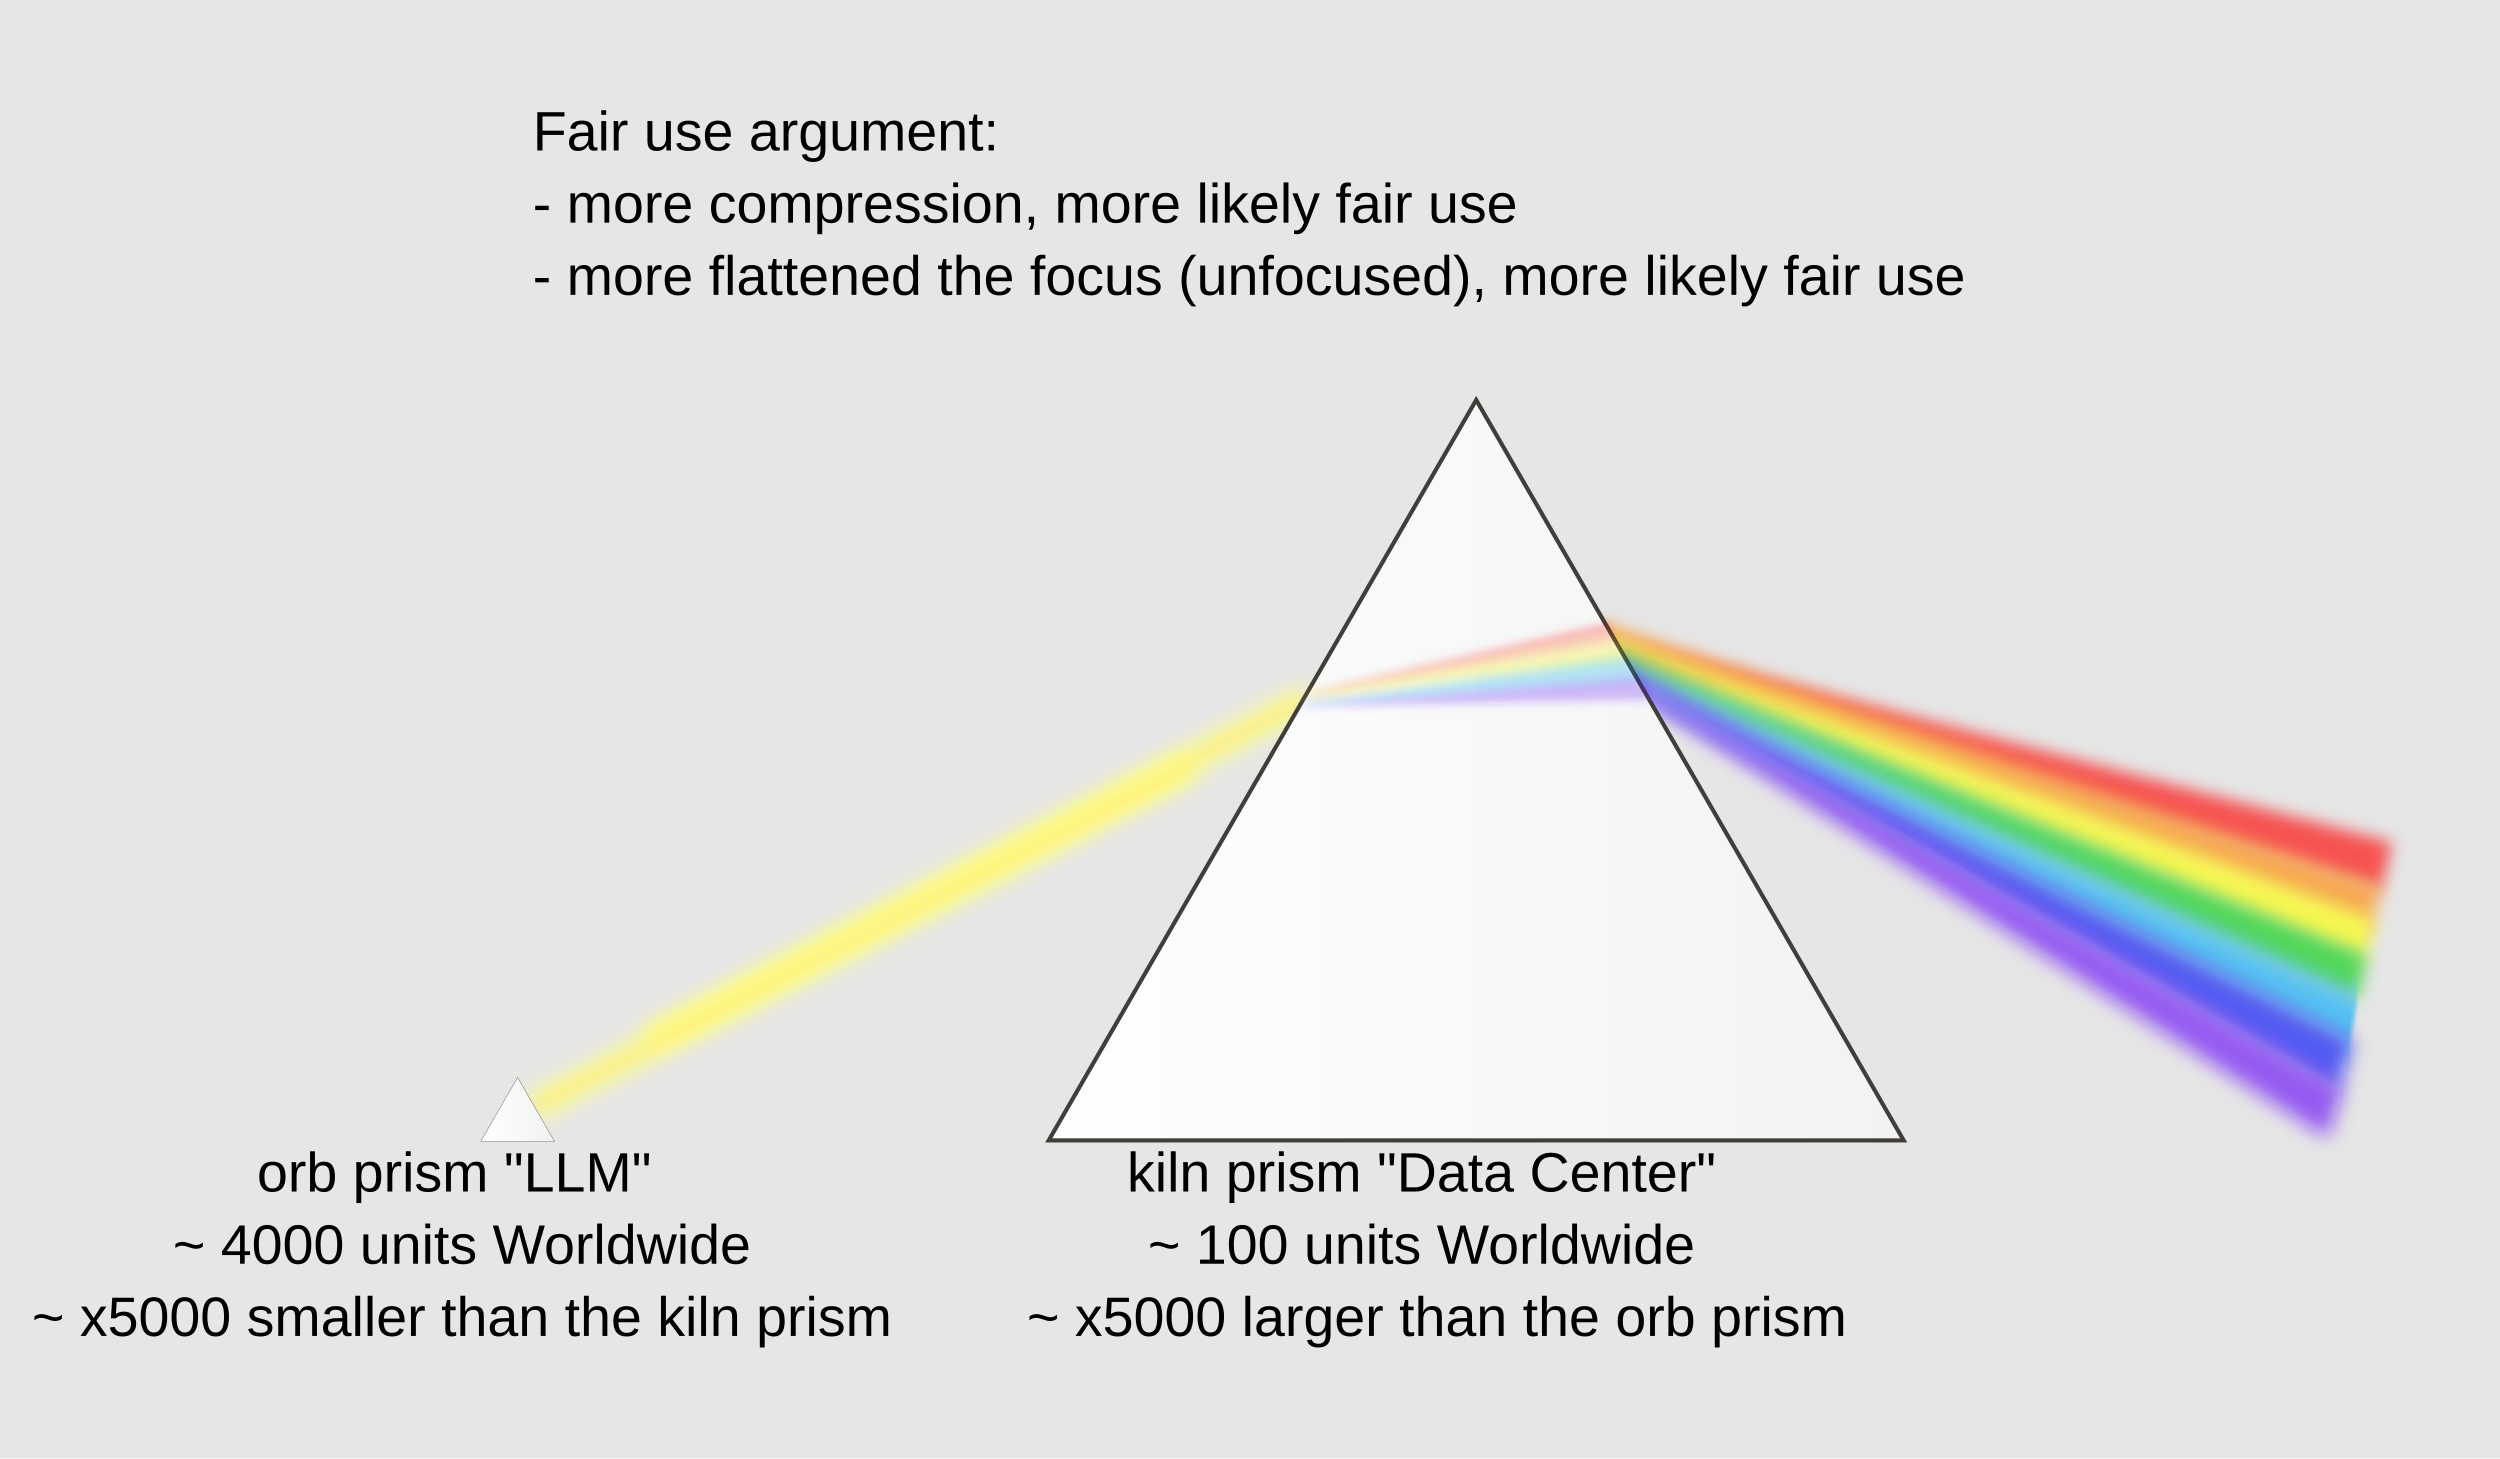
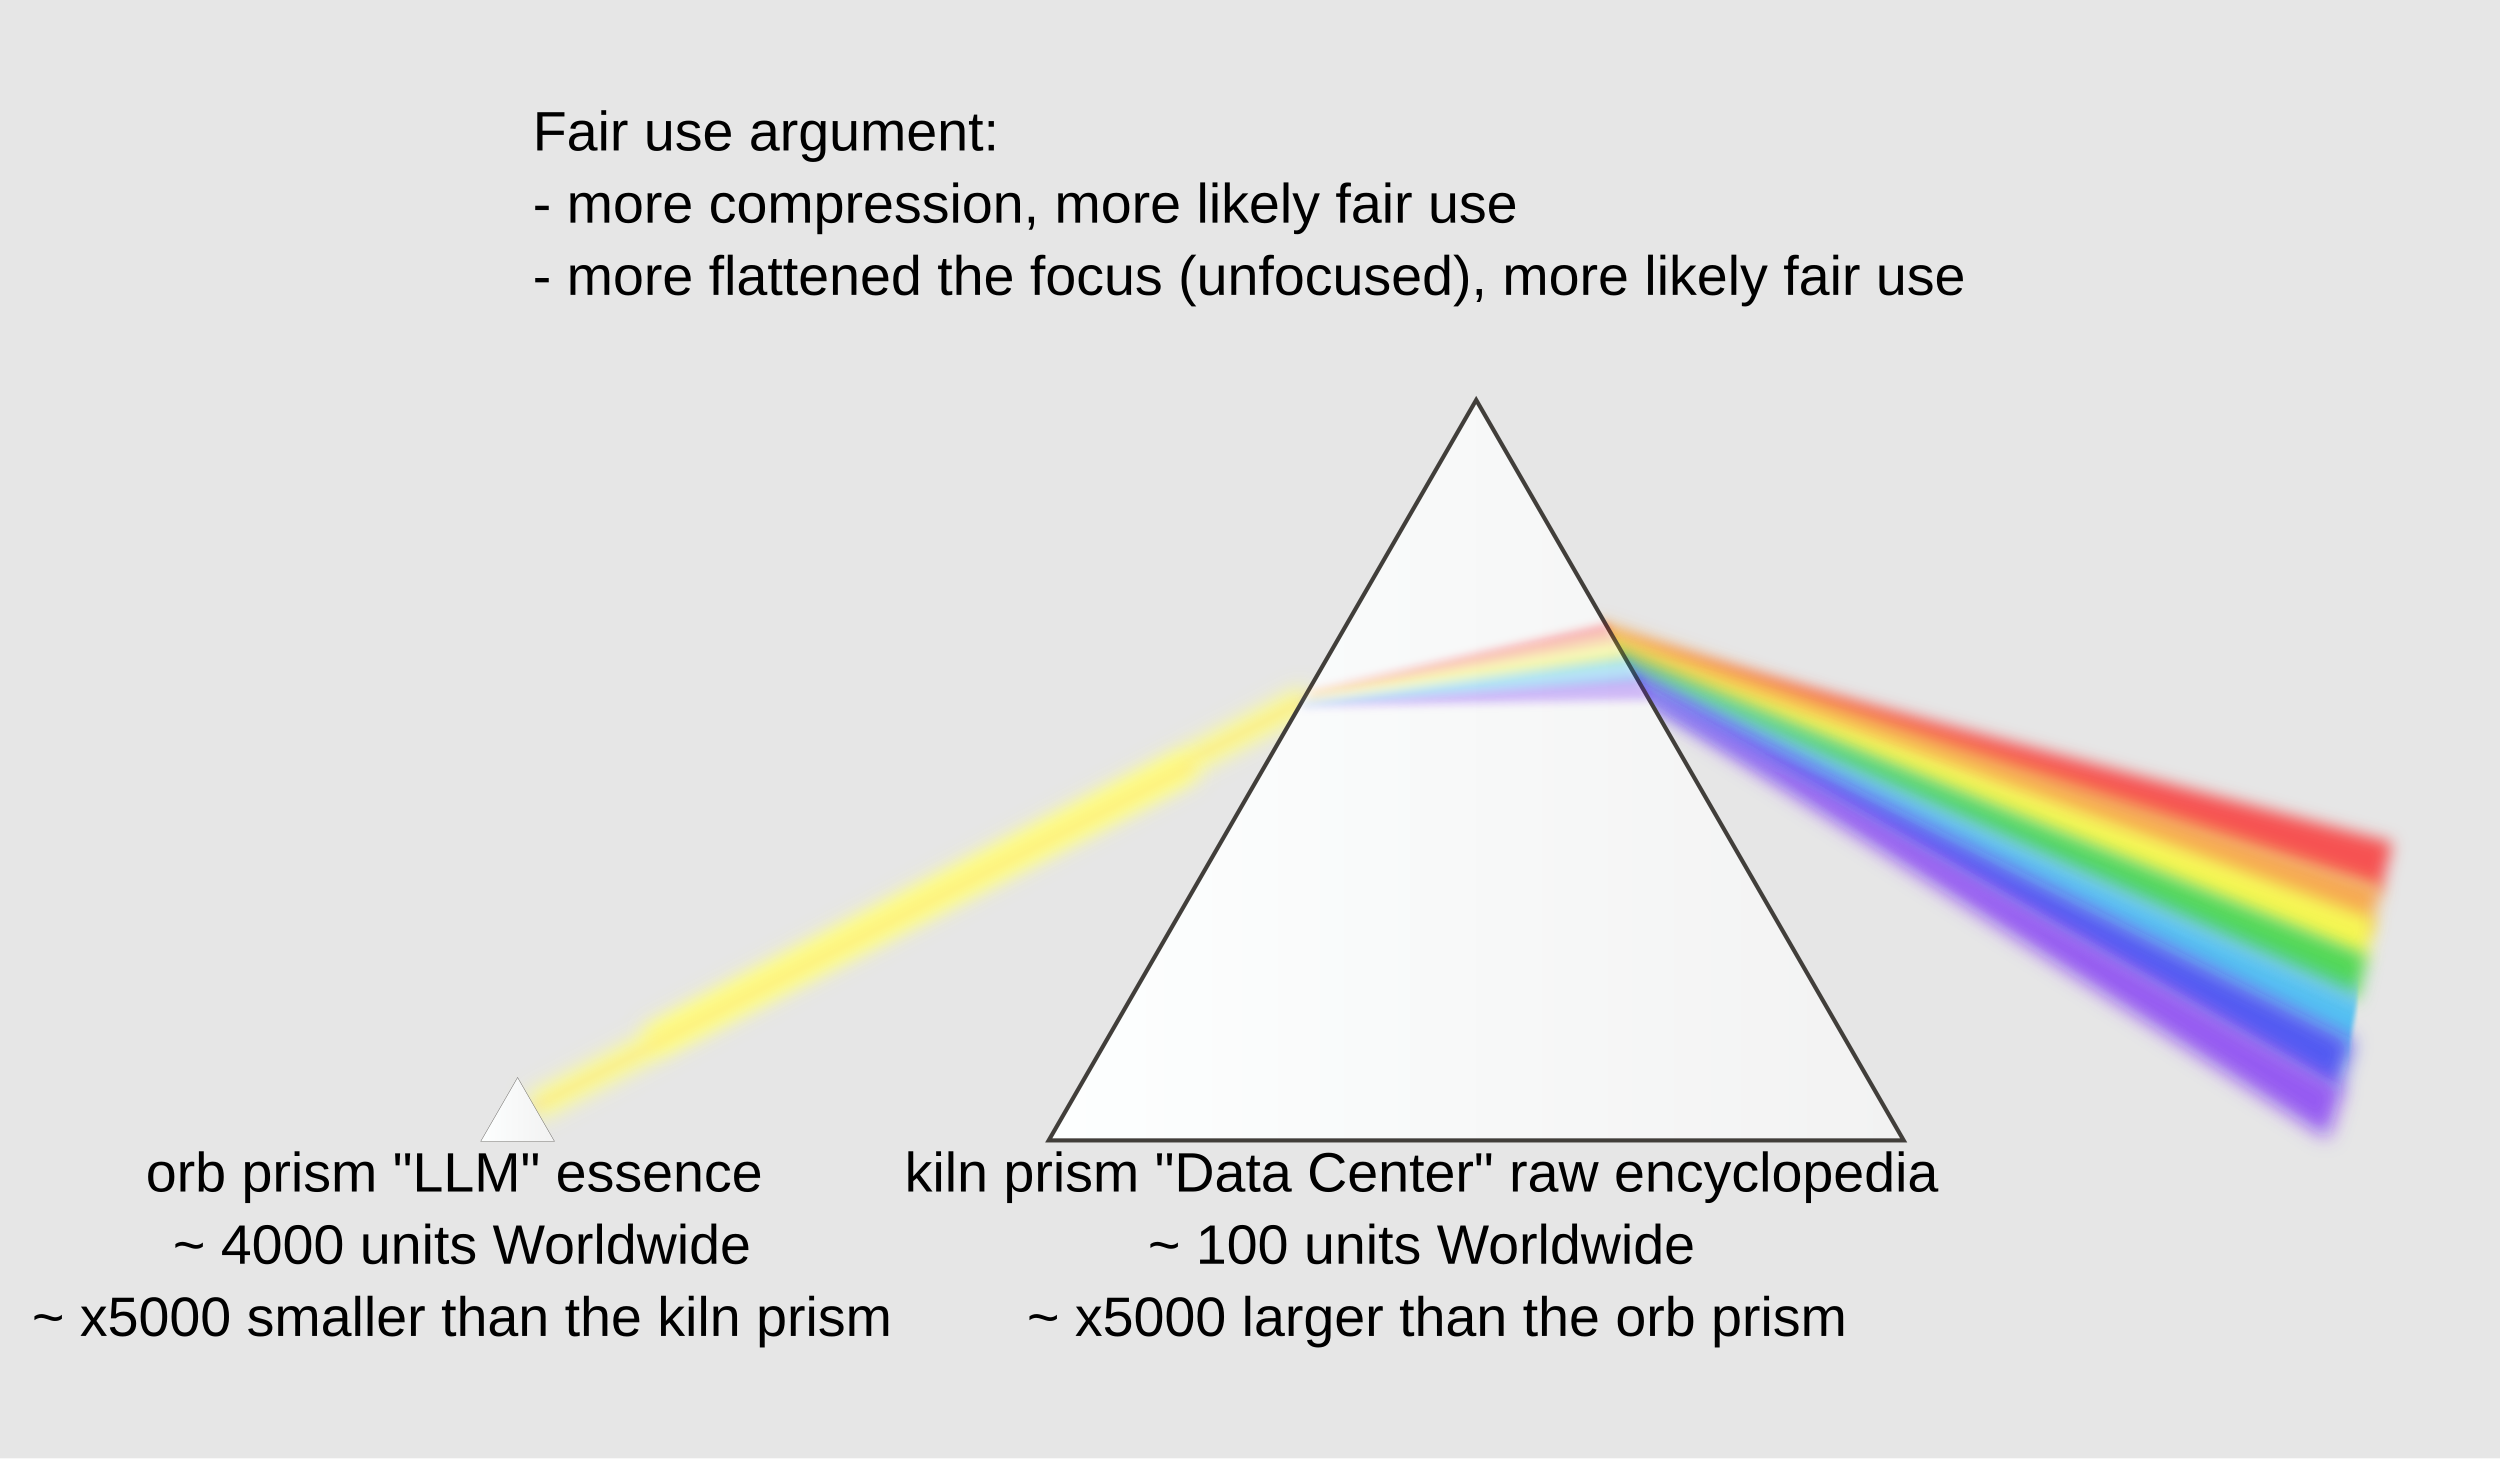
<svg xmlns="http://www.w3.org/2000/svg" xmlns:xlink="http://www.w3.org/1999/xlink" width="600" height="350" id="svg2" version="1.0">
  <defs id="defs4">
    <linearGradient id="linearGradient28439">
      <stop id="stop28441" offset="0" style="stop-color:#ffffff;stop-opacity:1;" />
      <stop id="stop28443" offset="1" style="stop-color:#ffffff;stop-opacity:1;" />
    </linearGradient>
    <linearGradient id="linearGradient26491">
      <stop id="stop26493" offset="0" style="stop-color:#efefef;stop-opacity:1;" />
      <stop id="stop26495" offset="1" style="stop-color:#efefef;stop-opacity:0;" />
    </linearGradient>
    <linearGradient id="linearGradient25510">
      <stop style="stop-color:#efefef;stop-opacity:0;" offset="0" id="stop25512" />
      <stop style="stop-color:#efefef;stop-opacity:1;" offset="1" id="stop25514" />
    </linearGradient>
    <linearGradient id="linearGradient12266">
      <stop style="stop-color:#ff0000;stop-opacity:1;" offset="0" id="stop12268" />
      <stop id="stop12274" offset="0.135" style="stop-color:#f87f00;stop-opacity:1;" />
      <stop style="stop-color:#ffff00;stop-opacity:1;" offset="0.397" id="stop12276" />
      <stop id="stop12278" offset="0.521" style="stop-color:#3aff0d;stop-opacity:1;" />
      <stop style="stop-color:#00a225;stop-opacity:1;" offset="0.63" id="stop12280" />
      <stop id="stop12282" offset="0.862" style="stop-color:#02d0ff;stop-opacity:1;" />
      <stop style="stop-color:#6d22ff;stop-opacity:1;" offset="1" id="stop12284" />
    </linearGradient>
    <linearGradient id="linearGradient9304">
      <stop style="stop-color:#fdffff;stop-opacity:1;" offset="0" id="stop9306" />
      <stop style="stop-color:#f2f2f2;stop-opacity:1;" offset="1" id="stop9308" />
    </linearGradient>
    <linearGradient id="linearGradient3136">
      <stop style="stop-color:#000000;stop-opacity:0.354;" offset="0" id="stop3138" />
      <stop style="stop-color:#000000;stop-opacity:0;" offset="1" id="stop3140" />
    </linearGradient>
    <filter id="filter7354" x="-0.021" y="-0.047" width="1.043" height="1.093">
      <feGaussianBlur stdDeviation="1.224" id="feGaussianBlur7356" />
    </filter>
    <linearGradient xlink:href="#linearGradient9304" id="linearGradient9310" x1="-14.525" y1="61.097" x2="191.668" y2="61.097" gradientUnits="userSpaceOnUse" spreadMethod="pad" />
    <filter id="filter10313" x="-0.047" y="-0.107" width="1.095" height="1.214">
      <feGaussianBlur stdDeviation="2.554" id="feGaussianBlur10315" />
    </filter>
    <filter x="-0.03" width="1.059" y="-0.123" height="1.246" id="filter18571">
      <feGaussianBlur stdDeviation="1.028" id="feGaussianBlur18573" />
    </filter>
    <filter id="filter24498" x="-0.024" y="-0.075" width="1.048" height="1.151">
      <feGaussianBlur stdDeviation="1.924" id="feGaussianBlur24500" />
    </filter>
    <filter id="filter24502" x="-0.026" y="-0.061" width="1.051" height="1.122">
      <feGaussianBlur stdDeviation="2.047" id="feGaussianBlur24504" />
    </filter>
    <filter id="filter24506" x="-0.025" y="-0.064" width="1.05" height="1.128">
      <feGaussianBlur stdDeviation="2.01" id="feGaussianBlur24508" />
    </filter>
    <filter id="filter24510" x="-0.026" y="-0.058" width="1.052" height="1.115">
      <feGaussianBlur stdDeviation="2.104" id="feGaussianBlur24512" />
    </filter>
    <filter id="filter24518" x="-0.021" y="-0.165" width="1.042" height="1.329">
      <feGaussianBlur stdDeviation="0.692" id="feGaussianBlur24520" />
    </filter>
    <filter id="filter24522" x="-0.029" y="-0.046" width="1.059" height="1.092">
      <feGaussianBlur stdDeviation="2.324" id="feGaussianBlur24524" />
    </filter>
    <filter id="filter24526" x="-0.028" y="-0.05" width="1.057" height="1.099">
      <feGaussianBlur stdDeviation="2.254" id="feGaussianBlur24528" />
    </filter>
    <linearGradient xlink:href="#linearGradient9304" id="linearGradient1" gradientUnits="userSpaceOnUse" x1="-14.525" y1="61.097" x2="191.668" y2="61.097" spreadMethod="pad" />
    <filter id="filter10313-6" x="-0.047" y="-0.107" width="1.095" height="1.214">
      <feGaussianBlur stdDeviation="2.554" id="feGaussianBlur10315-0" />
    </filter>
    <filter id="filter7354-6" x="-0.021" y="-0.047" width="1.043" height="1.093">
      <feGaussianBlur stdDeviation="1.224" id="feGaussianBlur7356-2" />
    </filter>
  </defs>
  <g id="layer1" transform="translate(129.308,-16.71709)">
    <rect style="fill:#e6e6e6;stroke-width:0;stroke-linejoin:round" id="rect1" width="600" height="350" x="-129.308" y="16.717" />
    <g id="g18575" transform="translate(26.99909,52.57305)">
      <path style="fill:#ff0000;fill-opacity:1;fill-rule:evenodd;stroke:#ffff82;stroke-width:6;stroke-linecap:butt;stroke-linejoin:miter;stroke-miterlimit:4;stroke-dasharray:none;stroke-opacity:1;filter:url(#filter10313)" d="M -0.714,213.857 C 157.857,131.714 157.857,131.714 157.857,131.714" id="path4301" />
      <path id="path3154" d="M -0.714,213.857 C 157.857,131.714 157.857,131.714 157.857,131.714" style="opacity:0.08;fill:#fb0031;fill-opacity:1;fill-rule:evenodd;stroke:#ff4e00;stroke-width:2;stroke-linecap:butt;stroke-linejoin:miter;stroke-miterlimit:4;stroke-dasharray:none;stroke-opacity:1;filter:url(#filter7354)" />
    </g>
    <g id="g18575-1" transform="translate(-0.972894,68.81732)">
      <path style="fill:#ff0000;fill-opacity:1;fill-rule:evenodd;stroke:#ffff82;stroke-width:6;stroke-linecap:butt;stroke-linejoin:miter;stroke-miterlimit:4;stroke-dasharray:none;stroke-opacity:1;filter:url(#filter10313-6)" d="M -0.714,213.857 C 157.857,131.714 157.857,131.714 157.857,131.714" id="path4301-8" />
      <path id="path3154-7" d="M -0.714,213.857 C 157.857,131.714 157.857,131.714 157.857,131.714" style="opacity:0.08;fill:#fb0031;fill-opacity:1;fill-rule:evenodd;stroke:#ff4e00;stroke-width:2;stroke-linecap:butt;stroke-linejoin:miter;stroke-miterlimit:4;stroke-dasharray:none;stroke-opacity:1;filter:url(#filter7354-6)" />
    </g>
    <g id="g24530" style="opacity:0.642" transform="translate(24.97878,51.56289)">
      <path style="opacity:1;fill:#ff0000;fill-opacity:1;fill-rule:evenodd;stroke:#000000;stroke-width:0;stroke-linecap:butt;stroke-linejoin:miter;stroke-miterlimit:4;stroke-dasharray:none;stroke-opacity:1;filter:url(#filter24498)" d="m 226.102,120.318 4.609,-2.553 v 0 l 189.19,49.589 -2.897,11.779 z" id="path18581" />
      <path id="path18583" d="m 224.524,116.815 4.647,-2.308 v 0 l 188.18,63.403 -3.42,11.789 z" style="opacity:1;fill:#ff8500;fill-opacity:1;fill-rule:evenodd;stroke:#000000;stroke-width:0;stroke-linecap:butt;stroke-linejoin:miter;stroke-miterlimit:4;stroke-dasharray:none;stroke-opacity:1;filter:url(#filter24506)" />
      <path style="opacity:1;fill:#ffff00;fill-opacity:1;fill-rule:evenodd;stroke:#000000;stroke-width:0;stroke-linecap:butt;stroke-linejoin:miter;stroke-miterlimit:4;stroke-dasharray:none;stroke-opacity:1;filter:url(#filter24502)" d="m 223.028,117.746 2.714,-1.993 189.892,69.941 -2.328,10.366 z" id="path18585" />
      <path id="path18587" d="m 220.844,119.266 2.14,-1.572 190.741,76.833 -2.467,10.814 z" style="opacity:1;fill:#00d000;fill-opacity:1;fill-rule:evenodd;stroke:#000000;stroke-width:0;stroke-linecap:butt;stroke-linejoin:miter;stroke-miterlimit:4;stroke-dasharray:none;stroke-opacity:1;filter:url(#filter24510)" />
      <path transform="matrix(2.197346,1.477702,-2.117474,3.097888,156.0869,-529.8737)" style="opacity:1;fill:#00abf8;fill-opacity:1;fill-rule:evenodd;stroke:#000000;stroke-width:0;stroke-linecap:butt;stroke-linejoin:miter;stroke-miterlimit:4;stroke-dasharray:none;stroke-opacity:1;filter:url(#filter24518)" d="m 158.212,134.346 0.332,-0.666 77.611,-9.418 1.914,3.2 z" id="path18589" />
      <path id="path18591" d="m 219.033,119.496 0.916,-0.967 190.519,96.464 -3.943,12.677 z" style="opacity:1;fill:#000df8;fill-opacity:1;fill-rule:evenodd;stroke:#000000;stroke-width:0;stroke-linecap:butt;stroke-linejoin:miter;stroke-miterlimit:4;stroke-dasharray:none;stroke-opacity:1;filter:url(#filter24526)" />
      <path style="opacity:1;fill:#680df8;fill-opacity:1;fill-rule:evenodd;stroke:#000000;stroke-width:0;stroke-linecap:butt;stroke-linejoin:miter;stroke-miterlimit:4;stroke-dasharray:none;stroke-opacity:1;filter:url(#filter24522)" d="m 218.637,118.727 0.916,-0.967 188.382,108.526 -3.542,12.09 z" id="path18593" />
    </g>
    <path style="fill:url(#linearGradient9310);fill-opacity:1;fill-rule:evenodd;stroke:#413e3a;stroke-width:1;stroke-linejoin:miter;stroke-miterlimit:4;stroke-dasharray:none;stroke-dashoffset:0;stroke-opacity:1" id="path2160" d="m 191.168,149.948 -205.193,0 102.596,-177.702 z" transform="translate(136.4074,140.4656)" />
    <path style="fill:url(#linearGradient1);fill-opacity:1;fill-rule:evenodd;stroke:#413e3a;stroke-width:1;stroke-linejoin:miter;stroke-miterlimit:4;stroke-dasharray:none;stroke-dashoffset:0;stroke-opacity:1" id="path2160-9" d="m 191.168,149.948 -205.193,0 102.596,-177.702 z" transform="matrix(0.08621395,0,0,0.08621395,-12.71981,277.7035)" />
    <g id="g18358" style="opacity:0.264;filter:url(#filter18571)" transform="matrix(1.012159,0,0,1,23.05505,51.56289)">
      <path id="path14402" d="m 159.375,132.321 0.893,-1.25 v 0 l 70.268,-16.429 1.607,3.036 z" style="fill:#ff0000;fill-opacity:1;fill-rule:evenodd;stroke:#000000;stroke-width:0;stroke-linecap:butt;stroke-linejoin:miter;stroke-miterlimit:4;stroke-dasharray:none;stroke-opacity:1" />
      <path style="fill:#ff8500;fill-opacity:1;fill-rule:evenodd;stroke:#000000;stroke-width:0;stroke-linecap:butt;stroke-linejoin:miter;stroke-miterlimit:4;stroke-dasharray:none;stroke-opacity:1" d="m 159.152,132.835 0.957,-1.202 v 0 l 72.182,-13.965 1.446,3.116 z" id="path15439" />
      <path id="path16410" d="m 158.884,133.264 0.421,-0.844 74.11,-12.773 1.483,2.639 z" style="fill:#ffff00;fill-opacity:1;fill-rule:evenodd;stroke:#000000;stroke-width:0;stroke-linecap:butt;stroke-linejoin:miter;stroke-miterlimit:4;stroke-dasharray:none;stroke-opacity:1" />
      <path style="fill:#00d000;fill-opacity:1;fill-rule:evenodd;stroke:#000000;stroke-width:0;stroke-linecap:butt;stroke-linejoin:miter;stroke-miterlimit:4;stroke-dasharray:none;stroke-opacity:1" d="m 158.527,133.925 0.332,-0.666 75.843,-11.375 1.535,2.759 z" id="path18350" />
      <path id="path18352" d="m 158.212,134.346 0.332,-0.666 77.611,-9.418 1.914,3.2 z" style="fill:#00abf8;fill-opacity:1;fill-rule:evenodd;stroke:#000000;stroke-width:0;stroke-linecap:butt;stroke-linejoin:miter;stroke-miterlimit:4;stroke-dasharray:none;stroke-opacity:1" />
      <path style="fill:#000df8;fill-opacity:1;fill-rule:evenodd;stroke:#000000;stroke-width:0;stroke-linecap:butt;stroke-linejoin:miter;stroke-miterlimit:4;stroke-dasharray:none;stroke-opacity:1" d="m 158.212,134.452 0.08,-0.35 79.757,-7.209 1.472,3.39 z" id="path18354" />
      <path id="path18356" d="m 158.275,134.705 0.08,-0.35 81.462,-4.431 1.472,3.2 z" style="fill:#680df8;fill-opacity:1;fill-rule:evenodd;stroke:#000000;stroke-width:0;stroke-linecap:butt;stroke-linejoin:miter;stroke-miterlimit:4;stroke-dasharray:none;stroke-opacity:1" />
    </g>
    <text xml:space="preserve" style="font-size:13.333px;line-height:1.3;font-family:Arial;-inkscape-font-specification:Arial;text-align:center;writing-mode:lr-tb;direction:ltr;text-anchor:middle;fill:#ececec;stroke-width:0;stroke-linejoin:round" x="224.813" y="302.682" id="text2">
-       <tspan id="tspan2" x="224.813" y="302.682" style="fill:#000000">kiln prism "Data Center"</tspan>
+       <tspan id="tspan2" x="224.813" y="302.682" style="fill:#000000">kiln prism "Data Center" raw encyclopedia</tspan>
      <tspan x="224.813" y="320.015" style="fill:#000000" id="tspan6">~ 100 units Worldwide</tspan>
      <tspan x="224.813" y="337.348" style="fill:#000000" id="tspan7">~ x5000 larger than the orb prism</tspan>
    </text>
    <text xml:space="preserve" style="font-size:13.333px;line-height:1.3;font-family:Arial;-inkscape-font-specification:Arial;text-align:center;writing-mode:lr-tb;direction:ltr;text-anchor:middle;fill:#000000;stroke-width:0;stroke-linejoin:round" x="-5.484" y="302.682" id="text3">
-       <tspan id="tspan3" x="-5.484" y="302.682">orb prism "LLM" </tspan>
+       <tspan id="tspan3" x="-5.484" y="302.682">orb prism "LLM" essence </tspan>
      <tspan x="-5.484" y="320.015" id="tspan8">~ 4000 units Worldwide</tspan>
      <tspan x="-5.484" y="337.348" id="tspan10">~ x5000 smaller than the kiln prism</tspan>
      <tspan x="-5.484" y="354.682" id="tspan9" />
    </text>
    <text xml:space="preserve" style="font-size:13.333px;line-height:1.3;font-family:Arial;-inkscape-font-specification:Arial;text-align:center;writing-mode:lr-tb;direction:ltr;text-anchor:middle;fill:#000000;stroke-width:0;stroke-linejoin:round" x="-1.449" y="52.824" id="text1">
      <tspan id="tspan1" x="-1.449" y="52.824" style="text-align:start;text-anchor:start">Fair use argument:</tspan>
      <tspan x="-1.449" y="70.158" id="tspan4" style="text-align:start;text-anchor:start">- more compression, more likely fair use</tspan>
      <tspan x="-1.449" y="87.491" id="tspan5" style="text-align:start;text-anchor:start">- more flattened the focus (unfocused), more likely fair use </tspan>
    </text>
  </g>
</svg>
